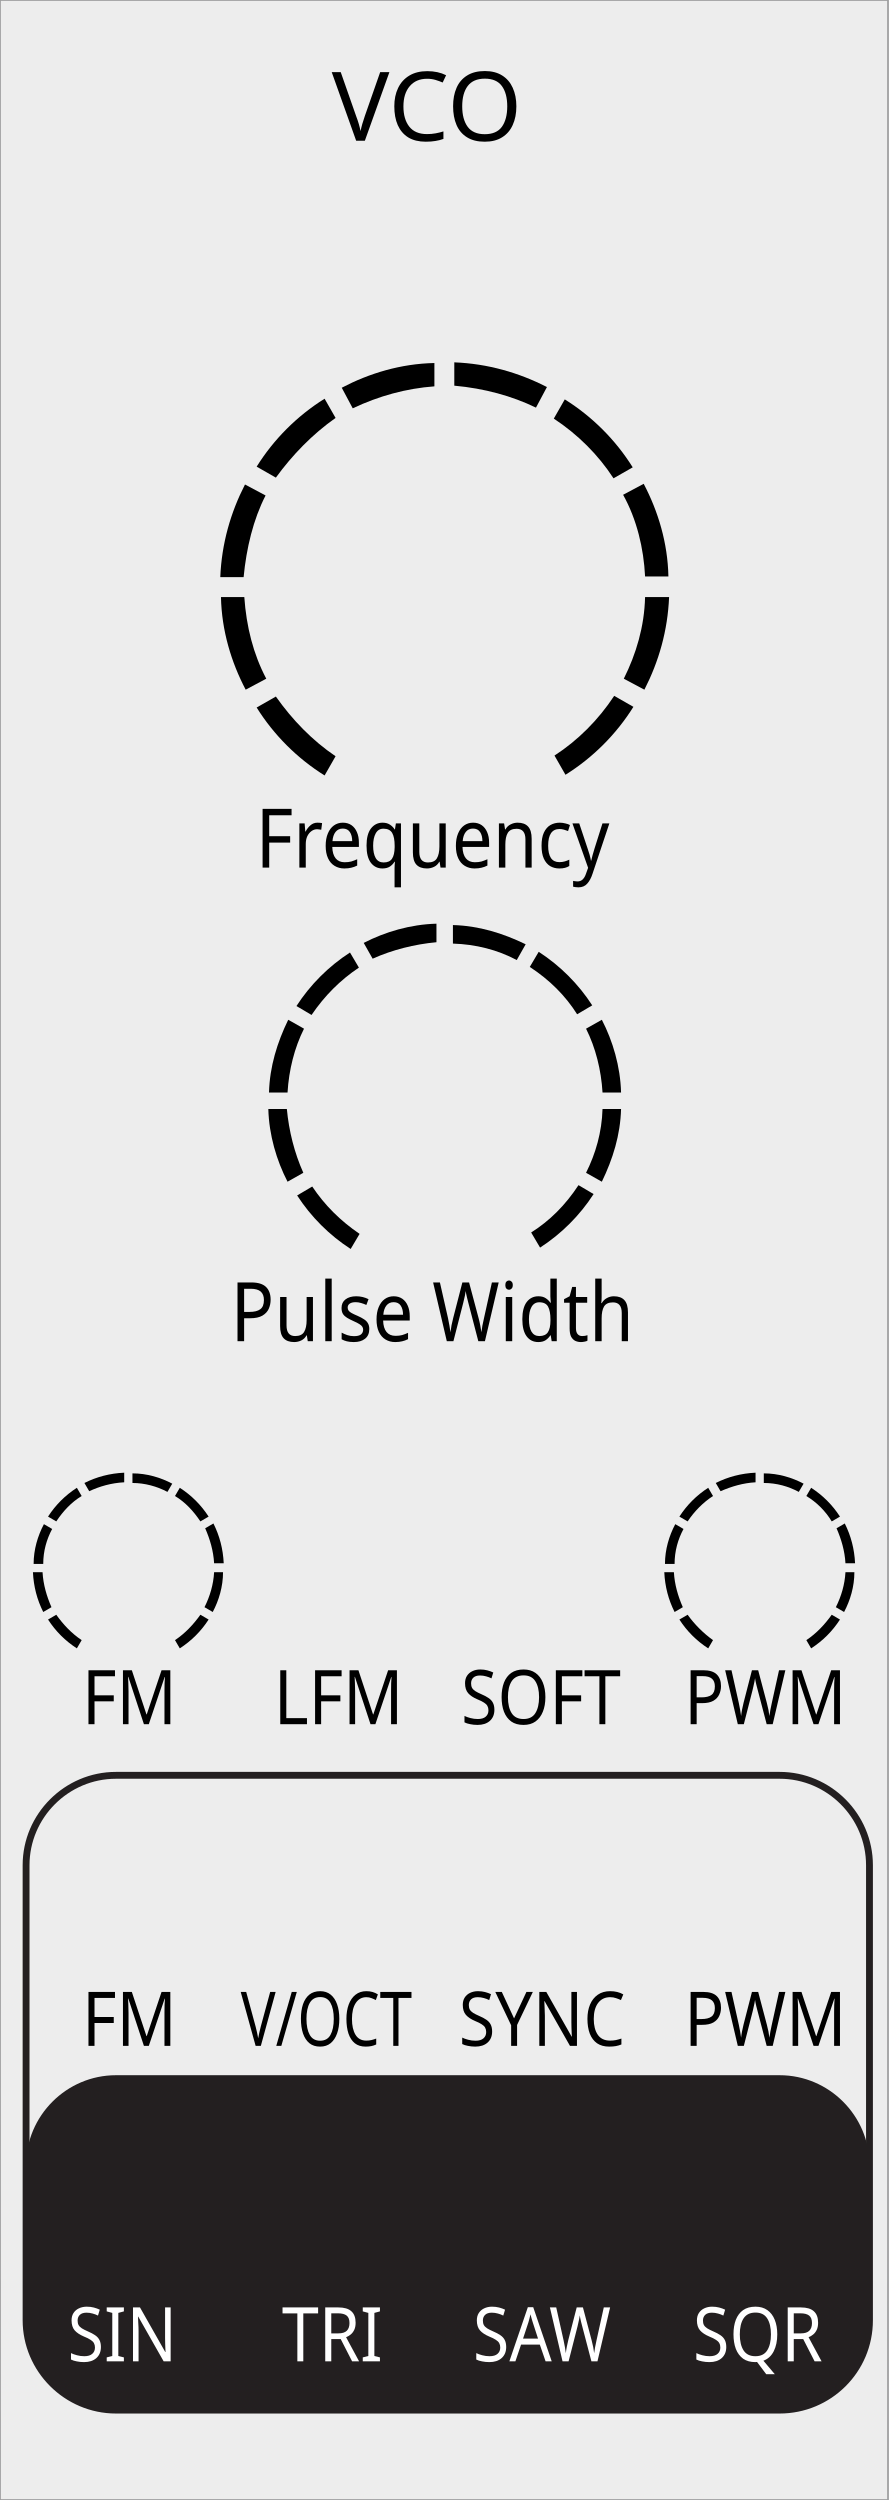
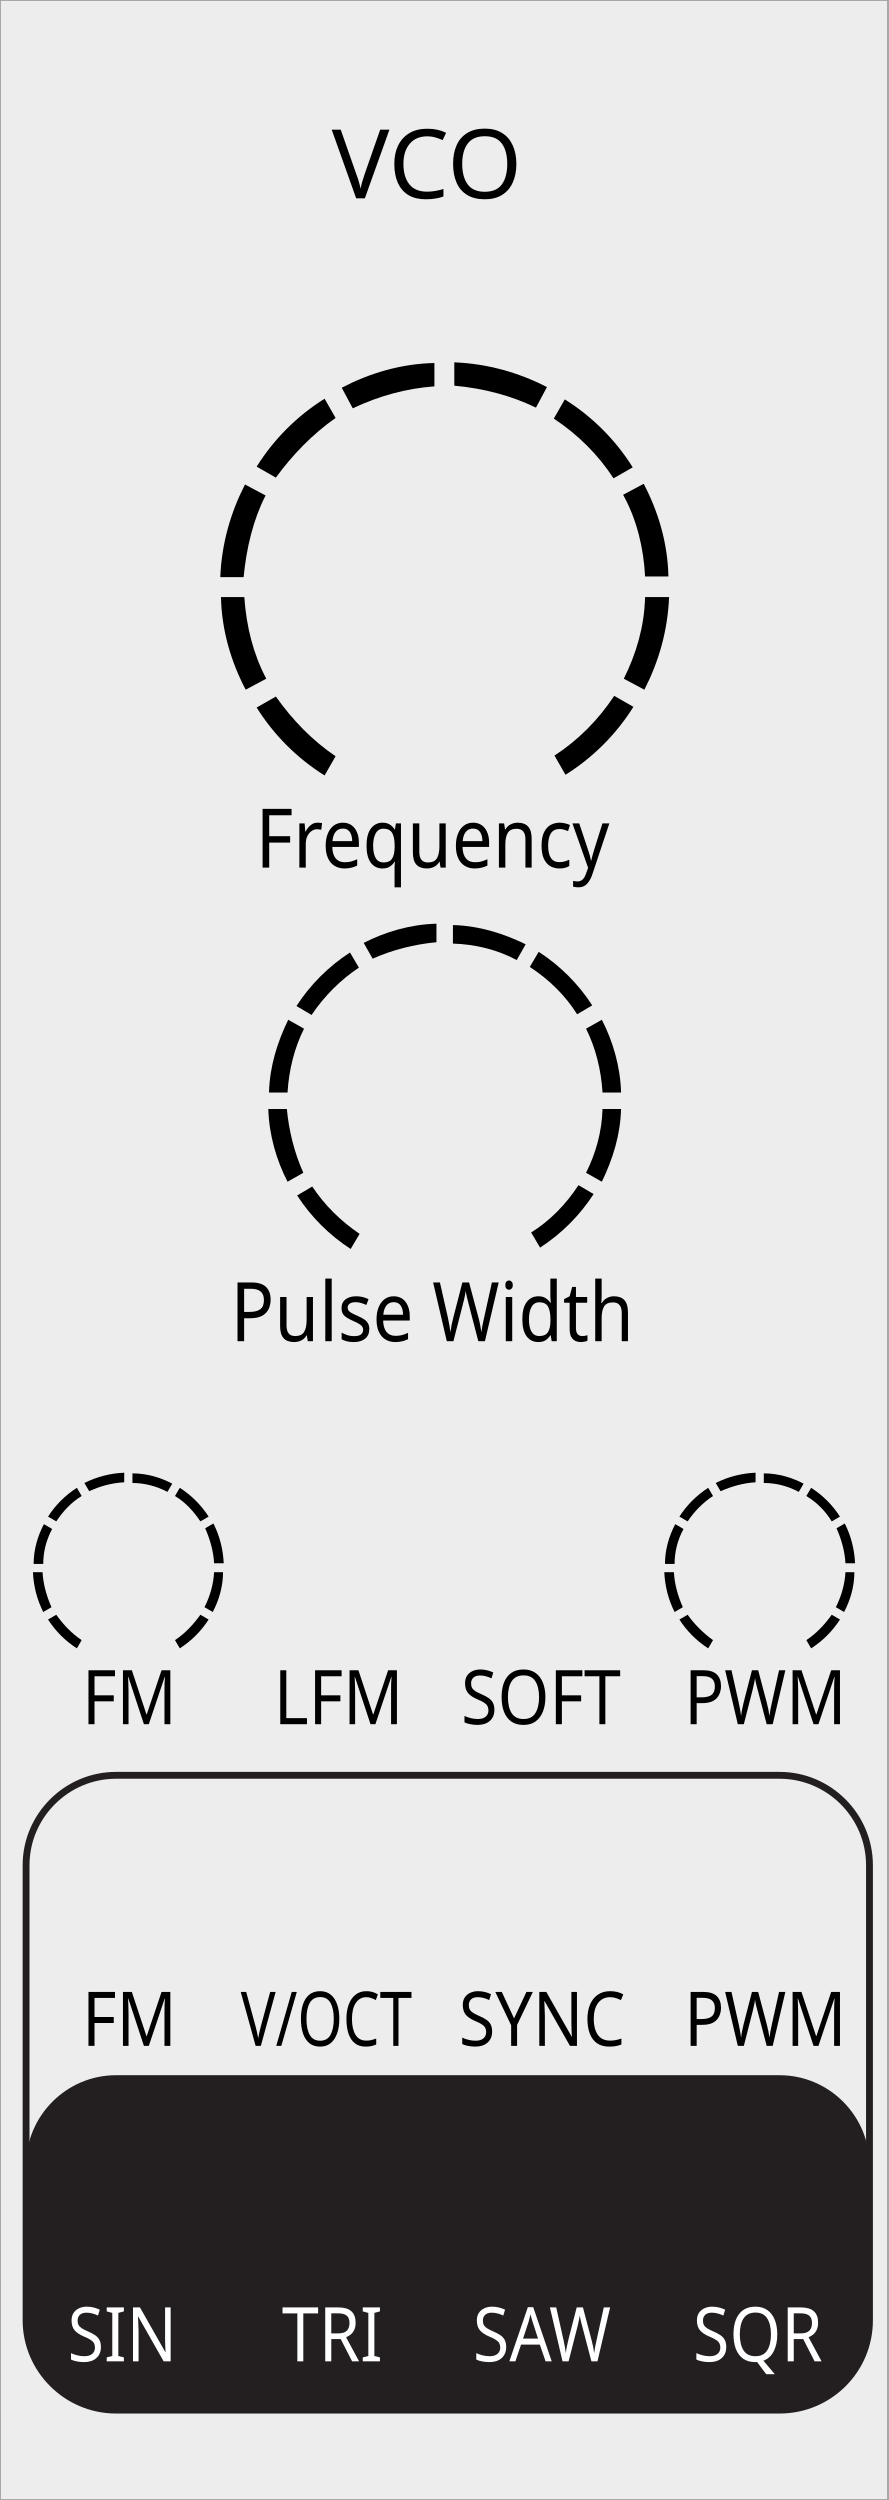
<svg xmlns="http://www.w3.org/2000/svg" xmlns:xlink="http://www.w3.org/1999/xlink" version="1.1" id="Layer_1" x="0px" y="0px" viewBox="0 0 129.4 364.3" style="enable-background:new 0 0 129.4 364.3;" xml:space="preserve">
  <style type="text/css">
	.st0{fill:#EDEDED;stroke:#9D9D9E;stroke-width:0.25;stroke-miterlimit:10;}
	.st1{font-family:'Verdana';}
	.st2{font-size:12px;}
	.st3{font-size:11px;}
	.st4{fill:#231F20;}
	.st5{fill:#FFFFFF;}
	.st6{font-family:'Verdana-Bold';}
	.st7{font-size:14px;}
	.st8{fill:none;stroke:#231F20;stroke-miterlimit:10;}
- 	.st9{clip-path:url(#SVGID_00000183228926154544804810000017043234434268319416_);}
- 	.st10{clip-path:url(#SVGID_00000113346568617591514340000017804037337168053688_);}
- 	.st11{clip-path:url(#SVGID_00000075868869734292779330000016860646414993577897_);}
- 	.st12{clip-path:url(#SVGID_00000055665443775439325760000008086368878226891920_);}
- 	.st13{clip-path:url(#SVGID_00000011029014780147337180000011378591038965668763_);}
- 	.st14{clip-path:url(#SVGID_00000042701876788141110890000015051837259742911416_);}
- 	.st15{clip-path:url(#SVGID_00000037657855218377844680000004375985318336564386_);}
- 	.st16{clip-path:url(#SVGID_00000112599045452915979360000014788723226032881806_);}
- 	.st17{clip-path:url(#SVGID_00000172404244189142157880000016661253495383786400_);}
- 	.st18{clip-path:url(#SVGID_00000054254395477697133420000008709835780096403645_);}
- 	.st19{clip-path:url(#SVGID_00000060737949082565472740000008127756391800534440_);}
- 	.st20{clip-path:url(#SVGID_00000179639762905158662730000012619391510421738938_);}
- 	.st21{clip-path:url(#SVGID_00000013900947620332483470000010194033667367702197_);}
- 	.st22{clip-path:url(#SVGID_00000081647625994779882020000002532858136727118213_);}
- 	.st23{clip-path:url(#SVGID_00000035505711281841446460000003483978074926550682_);}
- 	.st24{clip-path:url(#SVGID_00000135686355181399666660000012551265372208820907_);}
- 	.st25{clip-path:url(#SVGID_00000124157599700051582210000009662345748252877185_);}
- 	.st26{clip-path:url(#SVGID_00000063610584752851095290000017695973817838691988_);}
- 	.st27{clip-path:url(#SVGID_00000055690364524923319620000003012881670117102485_);}
- 	.st28{clip-path:url(#SVGID_00000123422682067913172630000007496554196235443100_);}
- 	.st29{clip-path:url(#SVGID_00000029037732645669749810000003930633632513716130_);}
- 	.st30{clip-path:url(#SVGID_00000101790204749788320190000014213393166739263116_);}
+ 	.st9{clip-path:url(#SVGID_00000147217613095509921340000006051320601119295376_);}
+ 	.st10{clip-path:url(#SVGID_00000143600654869918266750000017533781654326446491_);}
+ 	.st11{clip-path:url(#SVGID_00000159471029239427188640000009229269187688070547_);}
+ 	.st12{clip-path:url(#SVGID_00000029035369031317642610000000617840979589512088_);}
+ 	.st13{clip-path:url(#SVGID_00000024004135748349419140000001437907001758223540_);}
+ 	.st14{clip-path:url(#SVGID_00000069360931837907753710000003381764440217740466_);}
+ 	.st15{clip-path:url(#SVGID_00000176765537598116832350000015505147653227334277_);}
+ 	.st16{clip-path:url(#SVGID_00000154389722128928537520000004106442139911749780_);}
+ 	.st17{clip-path:url(#SVGID_00000027571668458558909560000017948391591121355412_);}
+ 	.st18{clip-path:url(#SVGID_00000003801774437450492050000018204428809068192130_);}
+ 	.st19{clip-path:url(#SVGID_00000107546757573574192250000001261231101035671457_);}
+ 	.st20{clip-path:url(#SVGID_00000085929492116992736490000007790976891002566582_);}
+ 	.st21{clip-path:url(#SVGID_00000181064995487482111780000003305739976809885887_);}
+ 	.st22{clip-path:url(#SVGID_00000070831157336713644400000017247699569715620787_);}
+ 	.st23{clip-path:url(#SVGID_00000169544809058359368140000001674388881179993748_);}
+ 	.st24{clip-path:url(#SVGID_00000147198397823798007680000009799708888273351578_);}
+ 	.st25{clip-path:url(#SVGID_00000005953922687241245700000014450181599509563284_);}
+ 	.st26{clip-path:url(#SVGID_00000133489897650623043320000003194222077313706373_);}
+ 	.st27{clip-path:url(#SVGID_00000092438438318437333330000015938518442792984242_);}
+ 	.st28{clip-path:url(#SVGID_00000083086334997541518020000008701014275804892058_);}
+ 	.st29{clip-path:url(#SVGID_00000143597861175341470860000014458823825214855351_);}
+ 	.st30{clip-path:url(#SVGID_00000151511509004910169270000008256950021269124029_);}
	.st31{display:none;}
	.st32{display:inline;fill:#FF00FF;}
	.st33{display:inline;fill:#FF0000;}
	.st34{display:inline;fill:#00FF00;}
	.st35{display:inline;fill:#0000FF;}
</style>
-   <g id="artwork">
-     <rect class="st0" width="129.4" height="364.3" />
+   <rect class="st0" width="129.4" height="364.3" />
+   <g>
+     <text transform="matrix(0.88 0 0 1 37.248 126.4277)" class="st1 st2">Frequency</text>
+   </g>
+   <g>
+     <text transform="matrix(0.88 0 0 1 33.5928 195.4399)" class="st1 st2">Pulse Width</text>
+   </g>
+   <g>
+     <path d="M94,84h3.4c-0.1-4.9-1.5-9.5-3.6-13.5l-3,1.6C92.8,75.7,93.8,79.9,94,84z" />
+     <path d="M94,87c-0.1,4.3-1.3,8.3-3.1,11.9l3,1.6c2.1-4.1,3.4-8.6,3.6-13.5H94z" />
+     <path d="M78.1,59.4l1.6-3c-4.1-2.1-8.6-3.4-13.5-3.6v3.4C70.6,56.6,74.6,57.7,78.1,59.4z" />
+     <path d="M89.4,69.7l2.8-1.6c-2.5-4-5.9-7.4-9.9-9.9L80.7,61C84.2,63.3,87.2,66.3,89.4,69.7z" />
+     <path d="M48.9,60.9l-1.6-2.8c-4,2.5-7.4,5.9-9.9,9.9l2.8,1.6C42.6,66.3,45.5,63.3,48.9,60.9z" />
+     <path d="M63.3,56.3v-3.4c-4.9,0.1-9.5,1.5-13.5,3.6l1.6,3C55.2,57.7,59.2,56.6,63.3,56.3z" />
+     <path d="M40.2,101.5l-2.8,1.6c2.5,4,5.9,7.4,9.9,9.9l1.6-2.8C45.5,107.9,42.6,104.9,40.2,101.5z" />
+     <path d="M80.8,110.1l1.6,2.8c4-2.5,7.4-5.9,9.9-9.9l-2.8-1.6C87.2,104.9,84.2,107.9,80.8,110.1z" />
+     <path d="M35.6,87h-3.4c0.1,4.9,1.5,9.5,3.6,13.5l3-1.6C36.9,95.3,35.9,91.3,35.6,87z" />
+     <path d="M38.7,72.2l-3-1.6c-2.1,4.1-3.4,8.6-3.6,13.5h3.4C35.9,79.9,36.9,75.7,38.7,72.2z" />
+   </g>
+   <g>
+     <path d="M87.8,159.2h2.7c-0.1-3.8-1.2-7.5-2.8-10.6l-2.3,1.3C86.8,152.7,87.6,155.9,87.8,159.2z" />
+     <path d="M87.8,161.6c-0.1,3.4-1,6.5-2.4,9.3l2.3,1.3c1.6-3.3,2.7-6.8,2.8-10.6H87.8z" />
+     <path d="M75.3,139.9l1.3-2.3c-3.3-1.6-6.8-2.7-10.6-2.8v2.7C69.3,137.6,72.5,138.4,75.3,139.9z" />
+     <path d="M84.1,147.8l2.2-1.3c-2-3.1-4.7-5.8-7.8-7.8l-1.3,2.2C80.1,142.8,82.4,145.1,84.1,147.8z" />
+     <path d="M52.3,141l-1.3-2.2c-3.1,2-5.8,4.7-7.8,7.8l2.2,1.3C47.3,145.1,49.6,142.8,52.3,141z" />
+     <path d="M63.6,137.3v-2.7c-3.8,0.1-7.5,1.2-10.6,2.8l1.3,2.3C57.2,138.4,60.4,137.6,63.6,137.3z" />
+     <path d="M45.5,172.9l-2.2,1.3c2,3.1,4.7,5.8,7.8,7.8l1.3-2.2C49.6,177.9,47.3,175.6,45.5,172.9z" />
+     <path d="M77.4,179.6l1.3,2.2c3.1-2,5.8-4.7,7.8-7.8l-2.2-1.3C82.4,175.6,80.1,177.9,77.4,179.6z" />
+     <path d="M41.8,161.6h-2.7c0.1,3.8,1.2,7.5,2.8,10.6l2.3-1.3C42.9,168,42.1,164.8,41.8,161.6z" />
+     <path d="M44.3,149.9l-2.3-1.3c-1.6,3.3-2.7,6.8-2.8,10.6h2.7C42.1,155.9,42.9,152.7,44.3,149.9z" />
+   </g>
+   <g>
+     <text transform="matrix(0.88 0 0 1 11.957 251.2461)" class="st1 st3">FM</text>
+   </g>
+   <g>
+     <text transform="matrix(0.88 0 0 1 39.9053 251.2461)" class="st1 st3">LFM</text>
+   </g>
+   <g>
+     <text transform="matrix(0.88 0 0 1 67.189 251.2461)" class="st1 st3">SOFT</text>
+   </g>
+   <g>
+     <text transform="matrix(0.88 0 0 1 99.7021 251.2461)" class="st1 st3">PWM</text>
+   </g>
+   <g>
+     <text transform="matrix(0.88 0 0 1 11.957 298.123)" class="st1 st3">FM</text>
+   </g>
+   <g>
+     <text transform="matrix(0.7719 0 0 1 35.0786 298.123)" class="st1 st3">V/OCT</text>
+   </g>
+   <g>
+     <text transform="matrix(0.88 0 0 1 66.8594 298.123)" class="st1 st3">SYNC</text>
+   </g>
+   <g>
+     <text transform="matrix(0.88 0 0 1 99.7021 298.123)" class="st1 st3">PWM</text>
+   </g>
+   <path class="st4" d="M113.6,351.3H16.9c-7.2,0-13.1-5.9-13.1-13.1v-22.7c0-7.2,5.9-13.1,13.1-13.1h96.7c7.2,0,13.1,5.9,13.1,13.1  v22.7C126.7,345.4,120.8,351.3,113.6,351.3z" />
+   <g>
+     <text transform="matrix(0.88 0 0 1 9.8516 344.0972)" class="st5 st1 st3">SIN</text>
+   </g>
+   <g>
+     <text transform="matrix(0.88 0 0 1 41.0752 344.0972)" class="st5 st1 st3">TRI</text>
+   </g>
+   <g>
+     <text transform="matrix(0.88 0 0 1 68.9082 344.0972)" class="st5 st1 st3">SAW</text>
+   </g>
+   <g>
+     <text transform="matrix(0.88 0 0 1 100.9785 344.0972)" class="st5 st1 st3">SQR</text>
+   </g>
+   <g>
+     <text transform="matrix(1 0 0 1 48.3379 28.8984)" class="st6 st7">VCO</text>
+   </g>
+   <path class="st8" d="M113.6,351.2H16.9c-7.2,0-13.1-5.9-13.1-13.1v-66.3c0-7.2,5.9-13.1,13.1-13.1h96.7c7.2,0,13.1,5.9,13.1,13.1  v66.3C126.7,345.4,120.8,351.2,113.6,351.2z" />
+   <g id="pips_-_fewest_00000170987537802816162730000014627788305749528722_">
    <g>
-       <text transform="matrix(0.88 0 0 1 37.2481 126.4276)" class="st1 st2">Frequency</text>
-     </g>
-     <g>
-       <text transform="matrix(0.88 0 0 1 33.5926 195.4401)" class="st1 st2">Pulse Width</text>
-     </g>
-     <g>
-       <path d="M94,84h3.4c-0.1-4.9-1.5-9.5-3.6-13.5l-3,1.6C92.8,75.7,93.8,79.9,94,84z" />
-       <path d="M94,87c-0.1,4.3-1.3,8.3-3.1,11.9l3,1.6c2.1-4.1,3.4-8.6,3.6-13.5H94z" />
-       <path d="M78.1,59.4l1.6-3c-4.1-2.1-8.6-3.4-13.5-3.6v3.4C70.6,56.6,74.6,57.7,78.1,59.4z" />
-       <path d="M89.4,69.7l2.8-1.6c-2.5-4-5.9-7.4-9.9-9.9l-1.6,2.8C84.2,63.3,87.2,66.3,89.4,69.7z" />
-       <path d="M48.9,60.9l-1.6-2.8c-4,2.5-7.4,5.9-9.9,9.9l2.8,1.6C42.6,66.3,45.5,63.3,48.9,60.9z" />
-       <path d="M63.3,56.3v-3.4c-4.9,0.1-9.5,1.5-13.5,3.6l1.6,3C55.2,57.7,59.2,56.6,63.3,56.3z" />
-       <path d="M40.2,101.5l-2.8,1.6c2.5,4,5.9,7.4,9.9,9.9l1.6-2.8C45.5,107.9,42.6,104.9,40.2,101.5z" />
-       <path d="M80.8,110.1l1.6,2.8c4-2.5,7.4-5.9,9.9-9.9l-2.8-1.6C87.2,104.9,84.2,107.9,80.8,110.1z" />
-       <path d="M35.6,87h-3.4c0.1,4.9,1.5,9.5,3.6,13.5l3-1.6C36.9,95.3,35.9,91.3,35.6,87z" />
-       <path d="M38.7,72.2l-3-1.6c-2.1,4.1-3.4,8.6-3.6,13.5h3.4C35.9,79.9,36.9,75.7,38.7,72.2z" />
-     </g>
-     <g>
-       <path d="M87.8,159.2h2.7c-0.1-3.8-1.2-7.5-2.8-10.6l-2.3,1.3C86.8,152.7,87.6,155.9,87.8,159.2z" />
-       <path d="M87.8,161.6c-0.1,3.4-1,6.5-2.4,9.3l2.3,1.3c1.6-3.3,2.7-6.8,2.8-10.6H87.8z" />
-       <path d="M75.3,139.9l1.3-2.3c-3.3-1.6-6.8-2.7-10.6-2.8v2.7C69.3,137.6,72.5,138.4,75.3,139.9z" />
-       <path d="M84.1,147.8l2.2-1.3c-2-3.1-4.7-5.8-7.8-7.8l-1.3,2.2C80.1,142.8,82.4,145.1,84.1,147.8z" />
-       <path d="M52.3,141l-1.3-2.2c-3.1,2-5.8,4.7-7.8,7.8l2.2,1.3C47.3,145.1,49.6,142.8,52.3,141z" />
-       <path d="M63.6,137.3v-2.7c-3.8,0.1-7.5,1.2-10.6,2.8l1.3,2.3C57.2,138.4,60.4,137.6,63.6,137.3z" />
-       <path d="M45.5,172.9l-2.2,1.3c2,3.1,4.7,5.8,7.8,7.8l1.3-2.2C49.6,177.9,47.3,175.6,45.5,172.9z" />
-       <path d="M77.4,179.6l1.3,2.2c3.1-2,5.8-4.7,7.8-7.8l-2.2-1.3C82.4,175.6,80.1,177.9,77.4,179.6z" />
-       <path d="M41.8,161.6h-2.7c0.1,3.8,1.2,7.5,2.8,10.6l2.3-1.3C42.9,168,42.1,164.8,41.8,161.6z" />
-       <path d="M44.3,149.9l-2.3-1.3c-1.6,3.3-2.7,6.8-2.8,10.6h2.7C42.1,155.9,42.9,152.7,44.3,149.9z" />
-     </g>
-     <g>
-       <text transform="matrix(0.88 0 0 1 11.9569 251.246)" class="st1 st3">FM</text>
-     </g>
-     <g>
-       <text transform="matrix(0.88 0 0 1 39.9053 251.246)" class="st1 st3">LFM</text>
-     </g>
-     <g>
-       <text transform="matrix(0.88 0 0 1 67.1889 251.246)" class="st1 st3">SOFT</text>
-     </g>
-     <g>
-       <text transform="matrix(0.88 0 0 1 99.7018 251.246)" class="st1 st3">PWM</text>
-     </g>
-     <g>
-       <text transform="matrix(0.88 0 0 1 11.9569 298.123)" class="st1 st3">FM</text>
-     </g>
-     <g>
-       <text transform="matrix(0.7719 0 0 1 35.0783 298.123)" class="st1 st3">V/OCT</text>
-     </g>
-     <g>
-       <text transform="matrix(0.88 0 0 1 66.8593 298.123)" class="st1 st3">SYNC</text>
-     </g>
-     <g>
-       <text transform="matrix(0.88 0 0 1 99.7018 298.123)" class="st1 st3">PWM</text>
-     </g>
-     <path class="st4" d="M113.6,351.3H16.9c-7.2,0-13.1-5.9-13.1-13.1v-22.7c0-7.2,5.9-13.1,13.1-13.1h96.7c7.2,0,13.1,5.9,13.1,13.1   v22.7C126.7,345.4,120.8,351.3,113.6,351.3z" />
-     <g>
-       <text transform="matrix(0.88 0 0 1 9.8512 344.0973)" class="st5 st1 st3">SIN</text>
-     </g>
-     <g>
-       <text transform="matrix(0.88 0 0 1 41.075 344.0973)" class="st5 st1 st3">TRI</text>
-     </g>
-     <g>
-       <text transform="matrix(0.88 0 0 1 68.9082 344.0973)" class="st5 st1 st3">SAW</text>
-     </g>
-     <g>
-       <text transform="matrix(0.88 0 0 1 100.9782 344.0973)" class="st5 st1 st3">SQR</text>
-     </g>
-     <g>
-       <text transform="matrix(1 0 0 1 48.3379 20.5088)" class="st6 st7">VCO</text>
-     </g>
-     <path class="st8" d="M113.6,351.2H16.9c-7.2,0-13.1-5.9-13.1-13.1v-66.3c0-7.2,5.9-13.1,13.1-13.1h96.7c7.2,0,13.1,5.9,13.1,13.1   v66.3C126.7,345.4,120.8,351.2,113.6,351.2z" />
-     <g id="pips_-_fewest_00000170987537802816162730000014627788305749528722_">
      <g>
        <g>
          <defs>
            <rect id="SVGID_1_" x="96.8" y="214.6" width="27.8" height="25.6" />
          </defs>
-           <clipPath id="SVGID_00000144318084231555721290000010058843414198763674_">
+           <clipPath id="SVGID_00000051363940993069593580000002485000057957959317_">
            <use xlink:href="#SVGID_1_" style="overflow:visible;" />
          </clipPath>
-           <g style="clip-path:url(#SVGID_00000144318084231555721290000010058843414198763674_);">
-             <g>
-               <defs>
-                 <rect id="SVGID_00000021091673376716962410000012739169988940295311_" x="96.8" y="214.6" width="27.8" height="25.6" />
-               </defs>
-               <clipPath id="SVGID_00000057826432755604476280000015150726838385515409_">
-                 <use xlink:href="#SVGID_00000021091673376716962410000012739169988940295311_" style="overflow:visible;" />
-               </clipPath>
-               <path style="clip-path:url(#SVGID_00000057826432755604476280000015150726838385515409_);" d="M116.4,217.4l0.7-1.2        c-1.7-0.9-3.7-1.5-5.8-1.5v1.4C113.2,216.1,114.9,216.6,116.4,217.4" />
-             </g>
-             <g>
-               <defs>
-                 <rect id="SVGID_00000107584250986651595390000005561188891615603873_" x="96.8" y="214.6" width="27.8" height="25.6" />
-               </defs>
-               <clipPath id="SVGID_00000087379198829059576580000003366213114995278010_">
-                 <use xlink:href="#SVGID_00000107584250986651595390000005561188891615603873_" style="overflow:visible;" />
-               </clipPath>
-               <path style="clip-path:url(#SVGID_00000087379198829059576580000003366213114995278010_);" d="M121.2,221.7l1.2-0.7        c-1.1-1.7-2.5-3.1-4.2-4.2l-0.7,1.2C119,218.9,120.3,220.2,121.2,221.7" />
-             </g>
-             <g>
-               <defs>
-                 <rect id="SVGID_00000180359926990074807880000003087374457769692836_" x="96.8" y="214.6" width="27.8" height="25.6" />
-               </defs>
-               <clipPath id="SVGID_00000111899956565012474950000002930282957659636616_">
-                 <use xlink:href="#SVGID_00000180359926990074807880000003087374457769692836_" style="overflow:visible;" />
-               </clipPath>
-               <path style="clip-path:url(#SVGID_00000111899956565012474950000002930282957659636616_);" d="M103.9,218l-0.7-1.2        c-1.7,1.1-3.1,2.5-4.2,4.2l1.2,0.7C101.2,220.2,102.5,218.9,103.9,218" />
-             </g>
-             <g>
-               <defs>
-                 <rect id="SVGID_00000075847822797191383670000015827235171447258023_" x="96.8" y="214.6" width="27.8" height="25.6" />
-               </defs>
-               <clipPath id="SVGID_00000040564550204567187200000003856954119493290158_">
-                 <use xlink:href="#SVGID_00000075847822797191383670000015827235171447258023_" style="overflow:visible;" />
-               </clipPath>
-               <path style="clip-path:url(#SVGID_00000040564550204567187200000003856954119493290158_);" d="M123.2,227.8h1.4        c-0.1-2.1-0.6-4-1.5-5.8l-1.2,0.7C122.6,224.3,123.1,226,123.2,227.8" />
-             </g>
-             <g>
-               <defs>
-                 <rect id="SVGID_00000170994154971367637810000006640156211116243122_" x="96.8" y="214.6" width="27.8" height="25.6" />
-               </defs>
-               <clipPath id="SVGID_00000070095505921341010930000004269922457691383729_">
-                 <use xlink:href="#SVGID_00000170994154971367637810000006640156211116243122_" style="overflow:visible;" />
-               </clipPath>
-               <path style="clip-path:url(#SVGID_00000070095505921341010930000004269922457691383729_);" d="M110.1,216v-1.4        c-2.1,0.1-4,0.6-5.8,1.5l0.7,1.2C106.6,216.6,108.3,216.1,110.1,216" />
-             </g>
-             <g>
-               <defs>
-                 <rect id="SVGID_00000116212953306272109140000000445220423908609936_" x="96.8" y="214.6" width="27.8" height="25.6" />
-               </defs>
-               <clipPath id="SVGID_00000153705627966133334160000002653978998961315505_">
-                 <use xlink:href="#SVGID_00000116212953306272109140000000445220423908609936_" style="overflow:visible;" />
-               </clipPath>
-               <path style="clip-path:url(#SVGID_00000153705627966133334160000002653978998961315505_);" d="M100.2,235.3L99,236        c1.1,1.7,2.5,3.1,4.2,4.2l0.7-1.2C102.5,238,101.2,236.7,100.2,235.3" />
-             </g>
-             <g>
-               <defs>
-                 <rect id="SVGID_00000080166023864122511450000003732099608573578645_" x="96.8" y="214.6" width="27.8" height="25.6" />
-               </defs>
-               <clipPath id="SVGID_00000140007089140503681020000004202752203376619697_">
-                 <use xlink:href="#SVGID_00000080166023864122511450000003732099608573578645_" style="overflow:visible;" />
-               </clipPath>
-               <path style="clip-path:url(#SVGID_00000140007089140503681020000004202752203376619697_);" d="M117.5,239l0.7,1.2        c1.7-1.1,3.1-2.5,4.2-4.2l-1.2-0.7C120.2,236.7,119,238,117.5,239" />
-             </g>
-             <g>
-               <defs>
-                 <rect id="SVGID_00000145756831786392667460000005829128259740435614_" x="96.8" y="214.6" width="27.8" height="25.6" />
-               </defs>
-               <clipPath id="SVGID_00000183247201946482859670000000107448944673478070_">
-                 <use xlink:href="#SVGID_00000145756831786392667460000005829128259740435614_" style="overflow:visible;" />
-               </clipPath>
-               <path style="clip-path:url(#SVGID_00000183247201946482859670000000107448944673478070_);" d="M123.2,229.1        c-0.1,1.8-0.6,3.5-1.4,5.1l1.2,0.7c0.9-1.7,1.5-3.7,1.5-5.8H123.2z" />
-             </g>
-             <g>
-               <defs>
-                 <rect id="SVGID_00000000928286709632550450000014033289818983583629_" x="96.8" y="214.6" width="27.8" height="25.6" />
-               </defs>
-               <clipPath id="SVGID_00000032625118229978889470000015392136202617618856_">
-                 <use xlink:href="#SVGID_00000000928286709632550450000014033289818983583629_" style="overflow:visible;" />
-               </clipPath>
-               <path style="clip-path:url(#SVGID_00000032625118229978889470000015392136202617618856_);" d="M98.2,229.1h-1.4        c0.1,2.1,0.6,4,1.5,5.8l1.2-0.7C98.8,232.6,98.3,230.9,98.2,229.1" />
-             </g>
-             <g>
-               <defs>
-                 <rect id="SVGID_00000119119876585120666400000000467784216846526857_" x="96.8" y="214.6" width="27.8" height="25.6" />
-               </defs>
-               <clipPath id="SVGID_00000157274451332309838140000002607290591327268227_">
-                 <use xlink:href="#SVGID_00000119119876585120666400000000467784216846526857_" style="overflow:visible;" />
-               </clipPath>
-               <path style="clip-path:url(#SVGID_00000157274451332309838140000002607290591327268227_);" d="M99.6,222.8l-1.2-0.7        c-0.9,1.7-1.5,3.7-1.5,5.8h1.4C98.3,226,98.8,224.3,99.6,222.8" />
+           <g style="clip-path:url(#SVGID_00000051363940993069593580000002485000057957959317_);">
+             <g>
+               <g>
+                 <defs>
+                   <rect id="SVGID_00000151505615654131152550000006214798278693578126_" x="96.8" y="214.6" width="27.8" height="25.6" />
+                 </defs>
+                 <clipPath id="SVGID_00000013899553967035888790000012156123834482616759_">
+                   <use xlink:href="#SVGID_00000151505615654131152550000006214798278693578126_" style="overflow:visible;" />
+                 </clipPath>
+                 <path style="clip-path:url(#SVGID_00000013899553967035888790000012156123834482616759_);" d="M116.4,217.4l0.7-1.2         c-1.7-0.9-3.7-1.5-5.8-1.5v1.4C113.2,216.1,114.9,216.6,116.4,217.4" />
+               </g>
+             </g>
+             <g>
+               <g>
+                 <defs>
+                   <rect id="SVGID_00000078039256395626860470000003658976802109633979_" x="96.8" y="214.6" width="27.8" height="25.6" />
+                 </defs>
+                 <clipPath id="SVGID_00000058548113456671980090000013820755005357493634_">
+                   <use xlink:href="#SVGID_00000078039256395626860470000003658976802109633979_" style="overflow:visible;" />
+                 </clipPath>
+                 <path style="clip-path:url(#SVGID_00000058548113456671980090000013820755005357493634_);" d="M121.2,221.7l1.2-0.7         c-1.1-1.7-2.5-3.1-4.2-4.2l-0.7,1.2C119,218.9,120.3,220.2,121.2,221.7" />
+               </g>
+             </g>
+             <g>
+               <g>
+                 <defs>
+                   <rect id="SVGID_00000002355187975665485340000002937545581505053602_" x="96.8" y="214.6" width="27.8" height="25.6" />
+                 </defs>
+                 <clipPath id="SVGID_00000067924366589123557320000013809366092915988120_">
+                   <use xlink:href="#SVGID_00000002355187975665485340000002937545581505053602_" style="overflow:visible;" />
+                 </clipPath>
+                 <path style="clip-path:url(#SVGID_00000067924366589123557320000013809366092915988120_);" d="M103.9,218l-0.7-1.2         c-1.7,1.1-3.1,2.5-4.2,4.2l1.2,0.7C101.2,220.2,102.5,218.9,103.9,218" />
+               </g>
+             </g>
+             <g>
+               <g>
+                 <defs>
+                   <rect id="SVGID_00000168830681039856673520000006668099567132468147_" x="96.8" y="214.6" width="27.8" height="25.6" />
+                 </defs>
+                 <clipPath id="SVGID_00000069356532212598314960000017214111164077967490_">
+                   <use xlink:href="#SVGID_00000168830681039856673520000006668099567132468147_" style="overflow:visible;" />
+                 </clipPath>
+                 <path style="clip-path:url(#SVGID_00000069356532212598314960000017214111164077967490_);" d="M123.2,227.8h1.4         c-0.1-2.1-0.6-4-1.5-5.8l-1.2,0.7C122.6,224.3,123.1,226,123.2,227.8" />
+               </g>
+             </g>
+             <g>
+               <g>
+                 <defs>
+                   <rect id="SVGID_00000172440589918885969630000007962002681297866164_" x="96.8" y="214.6" width="27.8" height="25.6" />
+                 </defs>
+                 <clipPath id="SVGID_00000032645497301049160200000018103274164549226156_">
+                   <use xlink:href="#SVGID_00000172440589918885969630000007962002681297866164_" style="overflow:visible;" />
+                 </clipPath>
+                 <path style="clip-path:url(#SVGID_00000032645497301049160200000018103274164549226156_);" d="M110.1,216v-1.4         c-2.1,0.1-4,0.6-5.8,1.5l0.7,1.2C106.6,216.6,108.3,216.1,110.1,216" />
+               </g>
+             </g>
+             <g>
+               <g>
+                 <defs>
+                   <rect id="SVGID_00000029031061994824962650000009453313685427559081_" x="96.8" y="214.6" width="27.8" height="25.6" />
+                 </defs>
+                 <clipPath id="SVGID_00000060000355783313041720000013030453008794606483_">
+                   <use xlink:href="#SVGID_00000029031061994824962650000009453313685427559081_" style="overflow:visible;" />
+                 </clipPath>
+                 <path style="clip-path:url(#SVGID_00000060000355783313041720000013030453008794606483_);" d="M100.2,235.3L99,236         c1.1,1.7,2.5,3.1,4.2,4.2l0.7-1.2C102.5,238,101.2,236.7,100.2,235.3" />
+               </g>
+             </g>
+             <g>
+               <g>
+                 <defs>
+                   <rect id="SVGID_00000013888291010161565640000003873581952051634306_" x="96.8" y="214.6" width="27.8" height="25.6" />
+                 </defs>
+                 <clipPath id="SVGID_00000029768022362408739200000005084241522749695627_">
+                   <use xlink:href="#SVGID_00000013888291010161565640000003873581952051634306_" style="overflow:visible;" />
+                 </clipPath>
+                 <path style="clip-path:url(#SVGID_00000029768022362408739200000005084241522749695627_);" d="M117.5,239l0.7,1.2         c1.7-1.1,3.1-2.5,4.2-4.2l-1.2-0.7C120.2,236.7,119,238,117.5,239" />
+               </g>
+             </g>
+             <g>
+               <g>
+                 <defs>
+                   <rect id="SVGID_00000106111250884059268010000017079280230242583216_" x="96.8" y="214.6" width="27.8" height="25.6" />
+                 </defs>
+                 <clipPath id="SVGID_00000139289030394344230360000007926098769157103280_">
+                   <use xlink:href="#SVGID_00000106111250884059268010000017079280230242583216_" style="overflow:visible;" />
+                 </clipPath>
+                 <path style="clip-path:url(#SVGID_00000139289030394344230360000007926098769157103280_);" d="M123.2,229.1         c-0.1,1.8-0.6,3.5-1.4,5.1l1.2,0.7c0.9-1.7,1.5-3.7,1.5-5.8H123.2z" />
+               </g>
+             </g>
+             <g>
+               <g>
+                 <defs>
+                   <rect id="SVGID_00000127732490056256074220000016570087272175991938_" x="96.8" y="214.6" width="27.8" height="25.6" />
+                 </defs>
+                 <clipPath id="SVGID_00000160178154149398003810000002474418794444899978_">
+                   <use xlink:href="#SVGID_00000127732490056256074220000016570087272175991938_" style="overflow:visible;" />
+                 </clipPath>
+                 <path style="clip-path:url(#SVGID_00000160178154149398003810000002474418794444899978_);" d="M98.2,229.1h-1.4         c0.1,2.1,0.6,4,1.5,5.8l1.2-0.7C98.8,232.6,98.3,230.9,98.2,229.1" />
+               </g>
+             </g>
+             <g>
+               <g>
+                 <defs>
+                   <rect id="SVGID_00000064312373407706875250000018244517357530217611_" x="96.8" y="214.6" width="27.8" height="25.6" />
+                 </defs>
+                 <clipPath id="SVGID_00000027595636556575249430000000020215488332968094_">
+                   <use xlink:href="#SVGID_00000064312373407706875250000018244517357530217611_" style="overflow:visible;" />
+                 </clipPath>
+                 <path style="clip-path:url(#SVGID_00000027595636556575249430000000020215488332968094_);" d="M99.6,222.8l-1.2-0.7         c-0.9,1.7-1.5,3.7-1.5,5.8h1.4C98.3,226,98.8,224.3,99.6,222.8" />
+               </g>
            </g>
          </g>
        </g>
      </g>
    </g>
-     <g id="pips_-_fewest_00000003082445726815061340000011822725961358549125_">
+   </g>
+   <g id="pips_-_fewest_00000003082445726815061340000011822725961358549125_">
+     <g>
      <g>
        <g>
          <defs>
-             <rect id="SVGID_00000083069466172721666860000016867394863332777639_" x="4.8" y="214.6" width="27.8" height="25.6" />
+             <rect id="SVGID_00000062168113380085244930000005725532706040706458_" x="4.8" y="214.6" width="27.8" height="25.6" />
          </defs>
-           <clipPath id="SVGID_00000158000759702269790130000010348167948892692107_">
-             <use xlink:href="#SVGID_00000083069466172721666860000016867394863332777639_" style="overflow:visible;" />
+           <clipPath id="SVGID_00000070097782534105081850000014309281874205996436_">
+             <use xlink:href="#SVGID_00000062168113380085244930000005725532706040706458_" style="overflow:visible;" />
          </clipPath>
-           <g style="clip-path:url(#SVGID_00000158000759702269790130000010348167948892692107_);">
-             <g>
-               <defs>
-                 <rect id="SVGID_00000015325475083006254350000005513208478355910813_" x="4.8" y="214.6" width="27.8" height="25.6" />
-               </defs>
-               <clipPath id="SVGID_00000114046905689962175110000014754744033733400468_">
-                 <use xlink:href="#SVGID_00000015325475083006254350000005513208478355910813_" style="overflow:visible;" />
-               </clipPath>
-               <path style="clip-path:url(#SVGID_00000114046905689962175110000014754744033733400468_);" d="M24.4,217.4l0.7-1.2        c-1.7-0.9-3.7-1.5-5.8-1.5v1.4C21.1,216.1,22.9,216.6,24.4,217.4" />
-             </g>
-             <g>
-               <defs>
-                 <rect id="SVGID_00000028299078579174670260000018358234433140250013_" x="4.8" y="214.6" width="27.8" height="25.6" />
-               </defs>
-               <clipPath id="SVGID_00000134231306007004272660000010037361059491124145_">
-                 <use xlink:href="#SVGID_00000028299078579174670260000018358234433140250013_" style="overflow:visible;" />
-               </clipPath>
-               <path style="clip-path:url(#SVGID_00000134231306007004272660000010037361059491124145_);" d="M29.2,221.7l1.2-0.7        c-1.1-1.7-2.5-3.1-4.2-4.2l-0.7,1.2C27,218.9,28.2,220.2,29.2,221.7" />
-             </g>
-             <g>
-               <defs>
-                 <rect id="SVGID_00000070112920811084557770000015774262501118763964_" x="4.8" y="214.6" width="27.8" height="25.6" />
-               </defs>
-               <clipPath id="SVGID_00000089542165199132323220000006947377756236947868_">
-                 <use xlink:href="#SVGID_00000070112920811084557770000015774262501118763964_" style="overflow:visible;" />
-               </clipPath>
-               <path style="clip-path:url(#SVGID_00000089542165199132323220000006947377756236947868_);" d="M11.9,218l-0.7-1.2        c-1.7,1.1-3.1,2.5-4.2,4.2l1.2,0.7C9.2,220.2,10.4,218.9,11.9,218" />
-             </g>
-             <g>
-               <defs>
-                 <rect id="SVGID_00000036969430392276114410000005117215435195805620_" x="4.8" y="214.6" width="27.8" height="25.6" />
-               </defs>
-               <clipPath id="SVGID_00000057827784971106334880000015821235938996071577_">
-                 <use xlink:href="#SVGID_00000036969430392276114410000005117215435195805620_" style="overflow:visible;" />
-               </clipPath>
-               <path style="clip-path:url(#SVGID_00000057827784971106334880000015821235938996071577_);" d="M31.2,227.8h1.4        c-0.1-2.1-0.6-4-1.5-5.8l-1.2,0.7C30.6,224.3,31.1,226,31.2,227.8" />
-             </g>
-             <g>
-               <defs>
-                 <rect id="SVGID_00000087377884806459182110000005445341576344283063_" x="4.8" y="214.6" width="27.8" height="25.6" />
-               </defs>
-               <clipPath id="SVGID_00000138569351303325908440000008698169824076923021_">
-                 <use xlink:href="#SVGID_00000087377884806459182110000005445341576344283063_" style="overflow:visible;" />
-               </clipPath>
-               <path style="clip-path:url(#SVGID_00000138569351303325908440000008698169824076923021_);" d="M18.1,216v-1.4        c-2.1,0.1-4,0.6-5.8,1.5l0.7,1.2C14.5,216.6,16.2,216.1,18.1,216" />
-             </g>
-             <g>
-               <defs>
-                 <rect id="SVGID_00000113347307769041877470000001688235237892166306_" x="4.8" y="214.6" width="27.8" height="25.6" />
-               </defs>
-               <clipPath id="SVGID_00000032643797710758360530000015239380507246815408_">
-                 <use xlink:href="#SVGID_00000113347307769041877470000001688235237892166306_" style="overflow:visible;" />
-               </clipPath>
-               <path style="clip-path:url(#SVGID_00000032643797710758360530000015239380507246815408_);" d="M8.2,235.3L7,236        c1.1,1.7,2.5,3.1,4.2,4.2l0.7-1.2C10.4,238,9.2,236.7,8.2,235.3" />
-             </g>
-             <g>
-               <defs>
-                 <rect id="SVGID_00000095327166119471906240000013462205048892316849_" x="4.8" y="214.6" width="27.8" height="25.6" />
-               </defs>
-               <clipPath id="SVGID_00000148633723184571442740000009088172743560909465_">
-                 <use xlink:href="#SVGID_00000095327166119471906240000013462205048892316849_" style="overflow:visible;" />
-               </clipPath>
-               <path style="clip-path:url(#SVGID_00000148633723184571442740000009088172743560909465_);" d="M25.5,239l0.7,1.2        c1.7-1.1,3.1-2.5,4.2-4.2l-1.2-0.7C28.2,236.7,27,238,25.5,239" />
-             </g>
-             <g>
-               <defs>
-                 <rect id="SVGID_00000108991515419597844010000010559012014914470039_" x="4.8" y="214.6" width="27.8" height="25.6" />
-               </defs>
-               <clipPath id="SVGID_00000114771568057179175610000003586373510940978565_">
-                 <use xlink:href="#SVGID_00000108991515419597844010000010559012014914470039_" style="overflow:visible;" />
-               </clipPath>
-               <path style="clip-path:url(#SVGID_00000114771568057179175610000003586373510940978565_);" d="M31.2,229.1        c-0.1,1.8-0.6,3.5-1.4,5.1l1.2,0.7c0.9-1.7,1.5-3.7,1.5-5.8H31.2z" />
-             </g>
-             <g>
-               <defs>
-                 <rect id="SVGID_00000015333346056499539900000006025606383889396399_" x="4.8" y="214.6" width="27.8" height="25.6" />
-               </defs>
-               <clipPath id="SVGID_00000023243015172174796460000005481423940097558424_">
-                 <use xlink:href="#SVGID_00000015333346056499539900000006025606383889396399_" style="overflow:visible;" />
-               </clipPath>
-               <path style="clip-path:url(#SVGID_00000023243015172174796460000005481423940097558424_);" d="M6.2,229.1H4.8        c0.1,2.1,0.6,4,1.5,5.8l1.2-0.7C6.8,232.6,6.3,230.9,6.2,229.1" />
-             </g>
-             <g>
-               <defs>
-                 <rect id="SVGID_00000159469739470137265880000017544197470070247812_" x="4.8" y="214.6" width="27.8" height="25.6" />
-               </defs>
-               <clipPath id="SVGID_00000181767132531221972710000016998028127009296294_">
-                 <use xlink:href="#SVGID_00000159469739470137265880000017544197470070247812_" style="overflow:visible;" />
-               </clipPath>
-               <path style="clip-path:url(#SVGID_00000181767132531221972710000016998028127009296294_);" d="M7.6,222.8l-1.2-0.7        c-0.9,1.7-1.5,3.7-1.5,5.8h1.4C6.3,226,6.8,224.3,7.6,222.8" />
+           <g style="clip-path:url(#SVGID_00000070097782534105081850000014309281874205996436_);">
+             <g>
+               <g>
+                 <defs>
+                   <rect id="SVGID_00000131339046800373098960000014475345929230589850_" x="4.8" y="214.6" width="27.8" height="25.6" />
+                 </defs>
+                 <clipPath id="SVGID_00000060030854824890107460000002131806002708159648_">
+                   <use xlink:href="#SVGID_00000131339046800373098960000014475345929230589850_" style="overflow:visible;" />
+                 </clipPath>
+                 <path style="clip-path:url(#SVGID_00000060030854824890107460000002131806002708159648_);" d="M24.4,217.4l0.7-1.2         c-1.7-0.9-3.7-1.5-5.8-1.5v1.4C21.1,216.1,22.9,216.6,24.4,217.4" />
+               </g>
+             </g>
+             <g>
+               <g>
+                 <defs>
+                   <rect id="SVGID_00000130627329648896126800000002435101194971978656_" x="4.8" y="214.6" width="27.8" height="25.6" />
+                 </defs>
+                 <clipPath id="SVGID_00000165918005729296919200000014641830513155027333_">
+                   <use xlink:href="#SVGID_00000130627329648896126800000002435101194971978656_" style="overflow:visible;" />
+                 </clipPath>
+                 <path style="clip-path:url(#SVGID_00000165918005729296919200000014641830513155027333_);" d="M29.2,221.7l1.2-0.7         c-1.1-1.7-2.5-3.1-4.2-4.2l-0.7,1.2C27,218.9,28.2,220.2,29.2,221.7" />
+               </g>
+             </g>
+             <g>
+               <g>
+                 <defs>
+                   <rect id="SVGID_00000052071278319498544810000008219413861578373038_" x="4.8" y="214.6" width="27.8" height="25.6" />
+                 </defs>
+                 <clipPath id="SVGID_00000093169605899613440740000009299682277307011201_">
+                   <use xlink:href="#SVGID_00000052071278319498544810000008219413861578373038_" style="overflow:visible;" />
+                 </clipPath>
+                 <path style="clip-path:url(#SVGID_00000093169605899613440740000009299682277307011201_);" d="M11.9,218l-0.7-1.2         c-1.7,1.1-3.1,2.5-4.2,4.2l1.2,0.7C9.2,220.2,10.4,218.9,11.9,218" />
+               </g>
+             </g>
+             <g>
+               <g>
+                 <defs>
+                   <rect id="SVGID_00000093172516246631639410000006526803379486201760_" x="4.8" y="214.6" width="27.8" height="25.6" />
+                 </defs>
+                 <clipPath id="SVGID_00000085970598335122982100000018090729681377862308_">
+                   <use xlink:href="#SVGID_00000093172516246631639410000006526803379486201760_" style="overflow:visible;" />
+                 </clipPath>
+                 <path style="clip-path:url(#SVGID_00000085970598335122982100000018090729681377862308_);" d="M31.2,227.8h1.4         c-0.1-2.1-0.6-4-1.5-5.8l-1.2,0.7C30.6,224.3,31.1,226,31.2,227.8" />
+               </g>
+             </g>
+             <g>
+               <g>
+                 <defs>
+                   <rect id="SVGID_00000171690254967176640240000000894217367073658788_" x="4.8" y="214.6" width="27.8" height="25.6" />
+                 </defs>
+                 <clipPath id="SVGID_00000155134734832783520630000012328213085910264708_">
+                   <use xlink:href="#SVGID_00000171690254967176640240000000894217367073658788_" style="overflow:visible;" />
+                 </clipPath>
+                 <path style="clip-path:url(#SVGID_00000155134734832783520630000012328213085910264708_);" d="M18.1,216v-1.4         c-2.1,0.1-4,0.6-5.8,1.5l0.7,1.2C14.5,216.6,16.2,216.1,18.1,216" />
+               </g>
+             </g>
+             <g>
+               <g>
+                 <defs>
+                   <rect id="SVGID_00000125561711107653327510000006889887583558558643_" x="4.8" y="214.6" width="27.8" height="25.6" />
+                 </defs>
+                 <clipPath id="SVGID_00000118362641655696739350000004275173278550185882_">
+                   <use xlink:href="#SVGID_00000125561711107653327510000006889887583558558643_" style="overflow:visible;" />
+                 </clipPath>
+                 <path style="clip-path:url(#SVGID_00000118362641655696739350000004275173278550185882_);" d="M8.2,235.3L7,236         c1.1,1.7,2.5,3.1,4.2,4.2l0.7-1.2C10.4,238,9.2,236.7,8.2,235.3" />
+               </g>
+             </g>
+             <g>
+               <g>
+                 <defs>
+                   <rect id="SVGID_00000036248862249159317650000001938219207002059703_" x="4.8" y="214.6" width="27.8" height="25.6" />
+                 </defs>
+                 <clipPath id="SVGID_00000178892818055899879050000004170094311204148635_">
+                   <use xlink:href="#SVGID_00000036248862249159317650000001938219207002059703_" style="overflow:visible;" />
+                 </clipPath>
+                 <path style="clip-path:url(#SVGID_00000178892818055899879050000004170094311204148635_);" d="M25.5,239l0.7,1.2         c1.7-1.1,3.1-2.5,4.2-4.2l-1.2-0.7C28.2,236.7,27,238,25.5,239" />
+               </g>
+             </g>
+             <g>
+               <g>
+                 <defs>
+                   <rect id="SVGID_00000020384308086635531590000013160995993190805634_" x="4.8" y="214.6" width="27.8" height="25.6" />
+                 </defs>
+                 <clipPath id="SVGID_00000155851066383958945160000012893365593562500740_">
+                   <use xlink:href="#SVGID_00000020384308086635531590000013160995993190805634_" style="overflow:visible;" />
+                 </clipPath>
+                 <path style="clip-path:url(#SVGID_00000155851066383958945160000012893365593562500740_);" d="M31.2,229.1         c-0.1,1.8-0.6,3.5-1.4,5.1l1.2,0.7c0.9-1.7,1.5-3.7,1.5-5.8H31.2z" />
+               </g>
+             </g>
+             <g>
+               <g>
+                 <defs>
+                   <rect id="SVGID_00000081623575528789100250000012624821530444497829_" x="4.8" y="214.6" width="27.8" height="25.6" />
+                 </defs>
+                 <clipPath id="SVGID_00000000208775669767843100000000137511819600666300_">
+                   <use xlink:href="#SVGID_00000081623575528789100250000012624821530444497829_" style="overflow:visible;" />
+                 </clipPath>
+                 <path style="clip-path:url(#SVGID_00000000208775669767843100000000137511819600666300_);" d="M6.2,229.1H4.8         c0.1,2.1,0.6,4,1.5,5.8l1.2-0.7C6.8,232.6,6.3,230.9,6.2,229.1" />
+               </g>
+             </g>
+             <g>
+               <g>
+                 <defs>
+                   <rect id="SVGID_00000069388248474325968350000009545480395713038757_" x="4.8" y="214.6" width="27.8" height="25.6" />
+                 </defs>
+                 <clipPath id="SVGID_00000141439624284583336680000018187071435815639173_">
+                   <use xlink:href="#SVGID_00000069388248474325968350000009545480395713038757_" style="overflow:visible;" />
+                 </clipPath>
+                 <path style="clip-path:url(#SVGID_00000141439624284583336680000018187071435815639173_);" d="M7.6,222.8l-1.2-0.7         c-0.9,1.7-1.5,3.7-1.5,5.8h1.4C6.3,226,6.8,224.3,7.6,222.8" />
+               </g>
            </g>
          </g>
        </g>
      </g>
    </g>
  </g>
  <g id="components" class="st31">
    <circle id="Wave_Light" class="st32" cx="88" cy="46.5" r="2.9" />
    <circle id="Pulse_Width" class="st33" cx="64.7" cy="159.6" r="16.1" />
    <circle id="Soft_Button" class="st33" cx="80" cy="228.1" r="8" />
    <circle id="LFM_Button" class="st33" cx="49.4" cy="228.1" r="8" />
    <circle id="Sync_Input" class="st34" cx="80" cy="274.2" r="11.3" />
    <circle id="Tri_Out" class="st35" cx="49.4" cy="320.2" r="11.3" />
-     <ellipse id="Sin_Out" transform="matrix(0.9999 -1.020248e-02 1.020248e-02 0.9999 -3.2659 0.2075)" class="st35" cx="18.7" cy="320.2" rx="11.3" ry="11.3" />
+     <ellipse id="Sin_Out" transform="matrix(0.9998 -2.040440e-02 2.040440e-02 0.9998 -6.5293 0.4482)" class="st35" cx="18.7" cy="320.2" rx="11.3" ry="11.3" />
    <circle id="Saw_Out" class="st35" cx="80" cy="320.2" r="11.3" />
    <circle id="V_x2F_oct_input" class="st34" cx="49.4" cy="274.2" r="11.3" />
    <circle id="PWM_Input" class="st34" cx="110.8" cy="274.2" r="11.3" />
    <circle id="Square_Out" class="st35" cx="110.7" cy="320.2" r="11.3" />
    <circle id="PWM_Atten." class="st33" cx="110.7" cy="228.1" r="8" />
    <circle id="Frequency" class="st33" cx="64.8" cy="84.4" r="16.1" />
-     <ellipse id="FM_Input" transform="matrix(0.9999 -1.020248e-02 1.020248e-02 0.9999 -2.7965 0.2051)" class="st34" cx="18.7" cy="274.2" rx="11.3" ry="11.3" />
+     <ellipse id="FM_Input" transform="matrix(0.9998 -2.040440e-02 2.040440e-02 0.9998 -5.5907 0.4386)" class="st34" cx="18.7" cy="274.2" rx="11.3" ry="11.3" />
    <circle id="FM_Atten." class="st33" cx="18.7" cy="228.1" r="8" />
  </g>
</svg>
